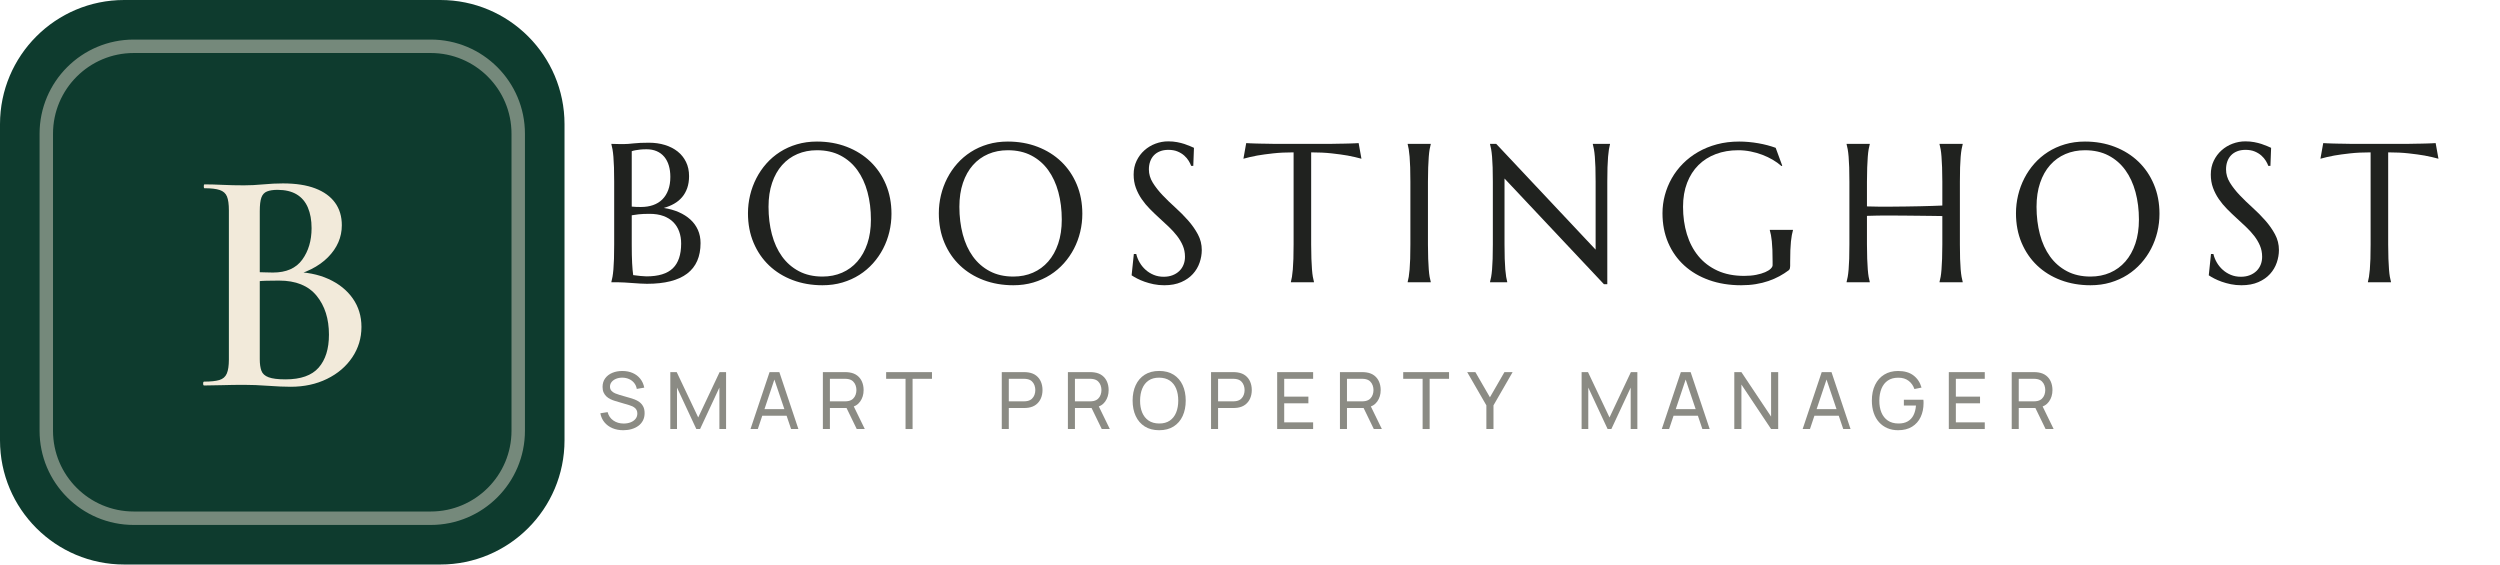
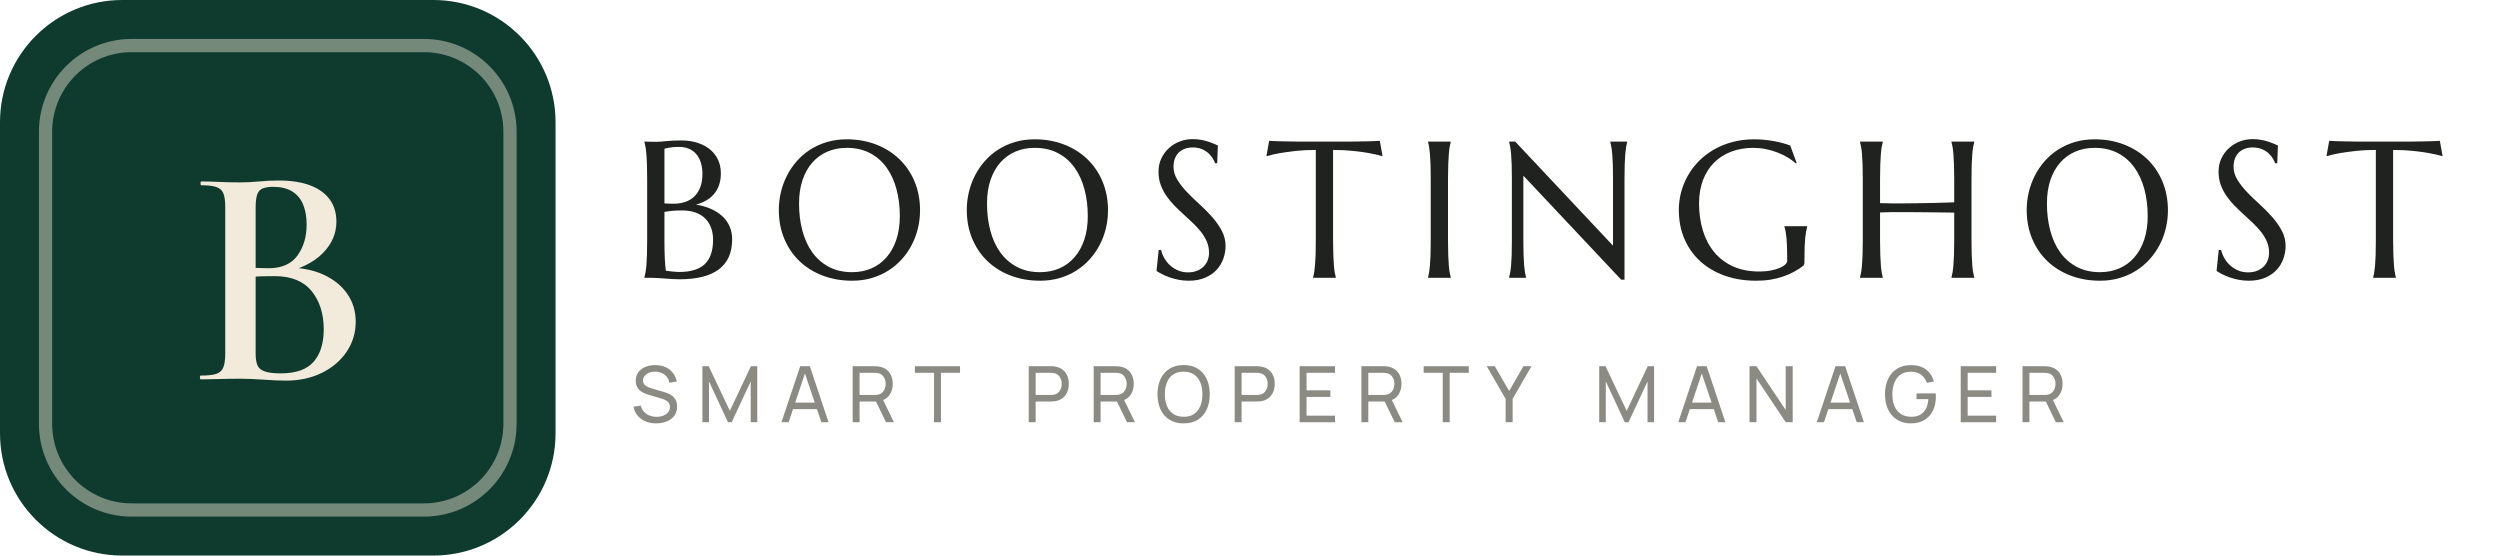
- <svg xmlns="http://www.w3.org/2000/svg" viewBox="0 0 186 42" width="186" height="42">
+ <svg xmlns="http://www.w3.org/2000/svg" viewBox="0 0 189 42" width="189" height="42">
  <rect width="42" height="42" rx="9.24" fill="#0E3B2E" />
  <rect x="3.444" y="3.444" width="35.112" height="35.112" rx="6.51" fill="none" stroke="rgba(242,234,218,0.45)" stroke-width="1.00" />
  <path fill="#F2EADA" transform="translate(14.18 28.68) scale(0.02394 -0.02394)" d="M304 337 315 353Q380 353 428.5 331.0Q477 309 504.0 270.5Q531 232 531 182Q531 130 502.5 87.5Q474 45 424.0 20.5Q374 -4 311 -4Q282 -4 241.0 -1.0Q200 2 166 2Q131 2 99.0 1.0Q67 0 42 0Q39 0 39.0 6.0Q39 12 42 12Q73 12 89.5 17.0Q106 22 112.5 37.0Q119 52 119 81V544Q119 573 113.0 587.5Q107 602 90.5 607.5Q74 613 43 613Q41 613 41.0 619.0Q41 625 43 625Q68 625 99.5 623.5Q131 622 166 622Q194 622 226.0 625.0Q258 628 287 628Q347 628 387.5 612.5Q428 597 449.0 568.0Q470 539 470 498Q470 442 427.0 398.5Q384 355 304 337ZM270 608Q250 608 237.5 603.0Q225 598 220.0 584.0Q215 570 215 542V346L179 353Q212 352 233.0 351.5Q254 351 256 351Q318 351 347.0 391.0Q376 431 376 489Q376 526 364.5 553.0Q353 580 329.5 594.0Q306 608 270 608ZM295 19Q366 19 398.0 55.5Q430 92 430 158Q430 232 391.5 279.0Q353 326 275 326Q260 326 235.0 325.5Q210 325 183 320L215 332V81Q215 60 220.0 46.0Q225 32 242.5 25.5Q260 19 295 19Z" />
  <g fill="#20221F">
-     <path transform="translate(44.46 21.00) scale(0.00718 -0.00718)" d="M172 1042Q172 1127 170.0 1190.5Q168 1254 164.0 1300.5Q160 1347 154.5 1378.0Q149 1409 143 1430V1434Q163 1433 185 1433Q204 1432 227.5 1432.0Q251 1432 276 1432Q312 1432 373.5 1439.0Q435 1446 532 1446Q622 1446 698.0 1422.5Q774 1399 829.5 1355.0Q885 1311 916.5 1246.5Q948 1182 948 1100Q948 1031 929.0 976.5Q910 922 875.5 881.5Q841 841 792.5 813.5Q744 786 686 770Q771 757 841.0 726.5Q911 696 961.5 650.0Q1012 604 1039.5 542.5Q1067 481 1067 406Q1067 195 928.0 89.5Q789 -16 512 -16Q482 -16 442.0 -13.5Q402 -11 360.5 -8.0Q319 -5 279.0 -2.5Q239 0 209 0H143V4Q149 25 154.5 56.0Q160 87 164.0 133.0Q168 179 170.0 242.5Q172 306 172 391ZM539 709Q471 709 425.0 704.0Q379 699 354 694V391Q354 274 358.0 198.0Q362 122 369 74Q407 69 445.0 65.0Q483 61 506 61Q693 61 779.5 144.5Q866 228 866 401Q866 469 845.5 525.5Q825 582 784.5 623.0Q744 664 682.5 686.5Q621 709 539 709ZM354 784Q382 781 404.0 780.5Q426 780 451 780Q519 780 575.0 799.5Q631 819 670.5 858.0Q710 897 732.0 955.5Q754 1014 754 1092Q754 1157 738.0 1210.0Q722 1263 690.5 1300.5Q659 1338 613.0 1358.0Q567 1378 508 1378Q470 1378 441.5 1375.0Q413 1372 393 1368Q370 1364 354 1358Z" />
-     <path transform="translate(55.06 21.00) scale(0.00718 -0.00718)" d="M797 1458Q964 1458 1105.5 1403.5Q1247 1349 1350.0 1250.5Q1453 1152 1511.0 1014.0Q1569 876 1569 709Q1569 614 1547.0 522.0Q1525 430 1482.5 348.0Q1440 266 1378.0 196.5Q1316 127 1236.5 76.5Q1157 26 1061.0 -2.5Q965 -31 854 -31Q687 -31 545.5 22.5Q404 76 301.0 174.0Q198 272 140.0 409.5Q82 547 82 715Q82 810 104.0 902.0Q126 994 168.5 1077.0Q211 1160 272.5 1229.5Q334 1299 413.5 1350.0Q493 1401 589.5 1429.5Q686 1458 797 1458ZM854 59Q965 59 1057.0 99.0Q1149 139 1215.5 215.0Q1282 291 1319.0 400.5Q1356 510 1356 649Q1356 803 1320.5 934.5Q1285 1066 1215.0 1162.5Q1145 1259 1040.5 1313.5Q936 1368 797 1368Q686 1368 594.0 1328.5Q502 1289 435.5 1214.0Q369 1139 332.0 1030.0Q295 921 295 782Q295 629 330.0 496.5Q365 364 435.0 267.0Q505 170 610.0 114.5Q715 59 854 59Z" />
-     <path transform="translate(69.26 21.00) scale(0.00718 -0.00718)" d="M797 1458Q964 1458 1105.5 1403.5Q1247 1349 1350.0 1250.5Q1453 1152 1511.0 1014.0Q1569 876 1569 709Q1569 614 1547.0 522.0Q1525 430 1482.5 348.0Q1440 266 1378.0 196.5Q1316 127 1236.5 76.5Q1157 26 1061.0 -2.5Q965 -31 854 -31Q687 -31 545.5 22.5Q404 76 301.0 174.0Q198 272 140.0 409.5Q82 547 82 715Q82 810 104.0 902.0Q126 994 168.5 1077.0Q211 1160 272.5 1229.5Q334 1299 413.5 1350.0Q493 1401 589.5 1429.5Q686 1458 797 1458ZM854 59Q965 59 1057.0 99.0Q1149 139 1215.5 215.0Q1282 291 1319.0 400.5Q1356 510 1356 649Q1356 803 1320.5 934.5Q1285 1066 1215.0 1162.5Q1145 1259 1040.5 1313.5Q936 1368 797 1368Q686 1368 594.0 1328.5Q502 1289 435.5 1214.0Q369 1139 332.0 1030.0Q295 921 295 782Q295 629 330.0 496.5Q365 364 435.0 267.0Q505 170 610.0 114.5Q715 59 854 59Z" />
-     <path transform="translate(83.46 21.00) scale(0.00718 -0.00718)" d="M741 1206H719Q711 1229 693.5 1258.0Q676 1287 647.5 1312.5Q619 1338 578.5 1355.0Q538 1372 483 1372Q434 1372 396.0 1357.0Q358 1342 332.5 1315.0Q307 1288 294.0 1251.0Q281 1214 281 1169Q281 1097 321.5 1031.5Q362 966 423.0 902.0Q484 838 555.0 774.0Q626 710 687.0 641.0Q748 572 788.5 496.5Q829 421 829 334Q829 269 806.5 203.5Q784 138 737.0 86.0Q690 34 616.0 1.5Q542 -31 440 -31Q383 -31 331.5 -20.5Q280 -10 236.5 5.5Q193 21 158.5 39.0Q124 57 102 72L125 293H150Q161 246 186.0 203.5Q211 161 247.5 128.5Q284 96 331.0 76.5Q378 57 434 57Q485 57 525.5 72.5Q566 88 595.0 115.5Q624 143 639.5 181.0Q655 219 655 264Q655 327 632.0 380.5Q609 434 571.5 482.0Q534 530 486.5 575.0Q439 620 389.0 665.5Q339 711 291.5 759.0Q244 807 206.5 861.5Q169 916 146.0 978.5Q123 1041 123 1116Q123 1195 153.5 1258.5Q184 1322 234.5 1367.0Q285 1412 349.0 1436.0Q413 1460 481 1460Q531 1460 573.0 1452.0Q615 1444 648.5 1433.0Q682 1422 707.0 1411.0Q732 1400 748 1393Z" />
-     <path transform="translate(92.51 21.00) scale(0.00718 -0.00718)" d="M520 1346Q402 1346 307.0 1335.5Q212 1325 143 1313Q63 1298 0 1280L29 1442Q41 1441 65.0 1440.0Q89 1439 118.5 1438.0Q148 1437 180.5 1436.5Q213 1436 242.0 1435.5Q271 1435 293.5 1434.5Q316 1434 326 1434H897Q907 1434 929.5 1434.5Q952 1435 981.0 1435.5Q1010 1436 1042.5 1436.5Q1075 1437 1104.5 1438.0Q1134 1439 1158.0 1440.0Q1182 1441 1194 1442L1223 1280Q1159 1298 1079 1313Q1010 1325 915.0 1335.5Q820 1346 702 1346V391Q702 306 704.5 242.5Q707 179 710.5 133.0Q714 87 719.5 56.0Q725 25 731 4V0H492V4Q498 25 503.0 56.0Q508 87 512.0 133.0Q516 179 518.0 242.5Q520 306 520 391Z" />
-     <path transform="translate(103.64 21.00) scale(0.00718 -0.00718)" d="M152 4Q158 25 163.0 56.0Q168 87 172.0 133.0Q176 179 178.0 242.5Q180 306 180 391V1042Q180 1127 178.0 1190.5Q176 1254 172.0 1300.5Q168 1347 163.0 1378.0Q158 1409 152 1430V1434H391V1430Q385 1409 379.5 1378.0Q374 1347 370.5 1300.5Q367 1254 364.5 1190.5Q362 1127 362 1042V391Q362 306 364.5 242.5Q367 179 370.5 133.0Q374 87 379.5 56.0Q385 25 391 4V0H152Z" />
-     <path transform="translate(109.89 21.00) scale(0.00718 -0.00718)" d="M199 1434 1229 338V1042Q1229 1127 1227.0 1190.5Q1225 1254 1221.0 1300.5Q1217 1347 1211.5 1378.0Q1206 1409 1200 1430V1434H1378V1430Q1372 1409 1367.0 1378.0Q1362 1347 1358.0 1300.5Q1354 1254 1352.0 1190.5Q1350 1127 1350 1042V-20H1315L285 1075V391Q285 306 287.0 242.5Q289 179 293.0 133.0Q297 87 302.0 56.0Q307 25 313 4V0H135V4Q141 25 146.5 56.0Q152 87 156.0 133.0Q160 179 162.0 242.5Q164 306 164 391V1042Q164 1127 162.0 1190.5Q160 1254 156.0 1300.5Q152 1347 146.5 1378.0Q141 1409 135 1430V1434Z" />
-     <path transform="translate(123.10 21.00) scale(0.00718 -0.00718)" d="M1405 168Q1405 157 1402.5 145.0Q1400 133 1391 125Q1346 91 1293.5 62.5Q1241 34 1180.0 13.0Q1119 -8 1048.5 -19.5Q978 -31 897 -31Q715 -31 565.0 22.5Q415 76 307.5 174.0Q200 272 141.0 409.5Q82 547 82 715Q82 810 106.5 902.0Q131 994 178.0 1077.0Q225 1160 294.0 1229.5Q363 1299 451.5 1350.0Q540 1401 646.5 1429.5Q753 1458 877 1458Q925 1458 975.0 1453.5Q1025 1449 1074.0 1440.5Q1123 1432 1168.5 1420.0Q1214 1408 1255 1393L1323 1208L1315 1204Q1276 1239 1225.0 1269.0Q1174 1299 1116.0 1321.0Q1058 1343 994.5 1355.5Q931 1368 866 1368Q740 1368 635.0 1328.5Q530 1289 454.5 1214.0Q379 1139 337.0 1030.0Q295 921 295 782Q295 629 335.0 498.0Q375 367 454.0 271.0Q533 175 651.5 120.5Q770 66 928 66Q998 66 1053.0 77.0Q1108 88 1146.0 104.5Q1184 121 1203.5 140.5Q1223 160 1223 176V215Q1223 285 1221.0 336.0Q1219 387 1215.0 424.5Q1211 462 1206.0 489.0Q1201 516 1194 539V543H1434V539Q1428 518 1422.5 489.5Q1417 461 1413.0 422.0Q1409 383 1407.0 330.5Q1405 278 1405 209Z" />
-     <path transform="translate(136.36 21.00) scale(0.00718 -0.00718)" d="M1135 686Q1095 687 1035.0 687.5Q975 688 904.5 689.0Q834 690 757.5 690.5Q681 691 608.0 691.5Q535 692 469.0 691.0Q403 690 354 688V391Q354 306 356.5 242.5Q359 179 362.5 133.0Q366 87 371.5 56.0Q377 25 383 4V0H143V4Q149 25 154.5 56.0Q160 87 164.0 133.0Q168 179 170.0 242.5Q172 306 172 391V1042Q172 1127 170.0 1190.5Q168 1254 164.0 1300.5Q160 1347 154.5 1378.0Q149 1409 143 1430V1434H383V1430Q377 1409 371.5 1378.0Q366 1347 362.5 1300.5Q359 1254 356.5 1190.5Q354 1127 354 1042V786Q406 784 472.0 783.5Q538 783 610.0 783.5Q682 784 756.5 785.0Q831 786 900.5 787.5Q970 789 1030.5 791.0Q1091 793 1135 795V1042Q1135 1127 1132.5 1190.5Q1130 1254 1126.5 1300.5Q1123 1347 1117.5 1378.0Q1112 1409 1106 1430V1434H1346V1430Q1340 1409 1334.5 1378.0Q1329 1347 1325.0 1300.5Q1321 1254 1319.0 1190.5Q1317 1127 1317 1042V391Q1317 306 1319.0 242.5Q1321 179 1325.0 133.0Q1329 87 1334.5 56.0Q1340 25 1346 4V0H1106V4Q1112 25 1117.5 56.0Q1123 87 1126.5 133.0Q1130 179 1132.5 242.5Q1135 306 1135 391Z" />
-     <path transform="translate(149.40 21.00) scale(0.00718 -0.00718)" d="M797 1458Q964 1458 1105.5 1403.5Q1247 1349 1350.0 1250.5Q1453 1152 1511.0 1014.0Q1569 876 1569 709Q1569 614 1547.0 522.0Q1525 430 1482.5 348.0Q1440 266 1378.0 196.5Q1316 127 1236.5 76.5Q1157 26 1061.0 -2.5Q965 -31 854 -31Q687 -31 545.5 22.5Q404 76 301.0 174.0Q198 272 140.0 409.5Q82 547 82 715Q82 810 104.0 902.0Q126 994 168.5 1077.0Q211 1160 272.5 1229.5Q334 1299 413.5 1350.0Q493 1401 589.5 1429.5Q686 1458 797 1458ZM854 59Q965 59 1057.0 99.0Q1149 139 1215.5 215.0Q1282 291 1319.0 400.5Q1356 510 1356 649Q1356 803 1320.5 934.5Q1285 1066 1215.0 1162.5Q1145 1259 1040.5 1313.5Q936 1368 797 1368Q686 1368 594.0 1328.5Q502 1289 435.5 1214.0Q369 1139 332.0 1030.0Q295 921 295 782Q295 629 330.0 496.5Q365 364 435.0 267.0Q505 170 610.0 114.5Q715 59 854 59Z" />
-     <path transform="translate(163.60 21.00) scale(0.00718 -0.00718)" d="M741 1206H719Q711 1229 693.5 1258.0Q676 1287 647.5 1312.5Q619 1338 578.5 1355.0Q538 1372 483 1372Q434 1372 396.0 1357.0Q358 1342 332.5 1315.0Q307 1288 294.0 1251.0Q281 1214 281 1169Q281 1097 321.5 1031.5Q362 966 423.0 902.0Q484 838 555.0 774.0Q626 710 687.0 641.0Q748 572 788.5 496.5Q829 421 829 334Q829 269 806.5 203.5Q784 138 737.0 86.0Q690 34 616.0 1.5Q542 -31 440 -31Q383 -31 331.5 -20.5Q280 -10 236.5 5.5Q193 21 158.5 39.0Q124 57 102 72L125 293H150Q161 246 186.0 203.5Q211 161 247.5 128.5Q284 96 331.0 76.5Q378 57 434 57Q485 57 525.5 72.5Q566 88 595.0 115.5Q624 143 639.5 181.0Q655 219 655 264Q655 327 632.0 380.5Q609 434 571.5 482.0Q534 530 486.5 575.0Q439 620 389.0 665.5Q339 711 291.5 759.0Q244 807 206.5 861.5Q169 916 146.0 978.5Q123 1041 123 1116Q123 1195 153.5 1258.5Q184 1322 234.5 1367.0Q285 1412 349.0 1436.0Q413 1460 481 1460Q531 1460 573.0 1452.0Q615 1444 648.5 1433.0Q682 1422 707.0 1411.0Q732 1400 748 1393Z" />
-     <path transform="translate(172.64 21.00) scale(0.00718 -0.00718)" d="M520 1346Q402 1346 307.0 1335.5Q212 1325 143 1313Q63 1298 0 1280L29 1442Q41 1441 65.0 1440.0Q89 1439 118.5 1438.0Q148 1437 180.5 1436.5Q213 1436 242.0 1435.5Q271 1435 293.5 1434.5Q316 1434 326 1434H897Q907 1434 929.5 1434.5Q952 1435 981.0 1435.5Q1010 1436 1042.5 1436.5Q1075 1437 1104.5 1438.0Q1134 1439 1158.0 1440.0Q1182 1441 1194 1442L1223 1280Q1159 1298 1079 1313Q1010 1325 915.0 1335.5Q820 1346 702 1346V391Q702 306 704.5 242.5Q707 179 710.5 133.0Q714 87 719.5 56.0Q725 25 731 4V0H492V4Q498 25 503.0 56.0Q508 87 512.0 133.0Q516 179 518.0 242.5Q520 306 520 391Z" />
+     <path transform="translate(47.69 21.00) scale(0.00718 -0.00718)" d="M172 1042Q172 1127 170.0 1190.5Q168 1254 164.0 1300.5Q160 1347 154.5 1378.0Q149 1409 143 1430V1434Q163 1433 185 1433Q204 1432 227.5 1432.0Q251 1432 276 1432Q312 1432 373.5 1439.0Q435 1446 532 1446Q622 1446 698.0 1422.5Q774 1399 829.5 1355.0Q885 1311 916.5 1246.5Q948 1182 948 1100Q948 1031 929.0 976.5Q910 922 875.5 881.5Q841 841 792.5 813.5Q744 786 686 770Q771 757 841.0 726.5Q911 696 961.5 650.0Q1012 604 1039.5 542.5Q1067 481 1067 406Q1067 195 928.0 89.5Q789 -16 512 -16Q482 -16 442.0 -13.5Q402 -11 360.5 -8.0Q319 -5 279.0 -2.5Q239 0 209 0H143V4Q149 25 154.5 56.0Q160 87 164.0 133.0Q168 179 170.0 242.5Q172 306 172 391ZM539 709Q471 709 425.0 704.0Q379 699 354 694V391Q354 274 358.0 198.0Q362 122 369 74Q407 69 445.0 65.0Q483 61 506 61Q693 61 779.5 144.5Q866 228 866 401Q866 469 845.5 525.5Q825 582 784.5 623.0Q744 664 682.5 686.5Q621 709 539 709ZM354 784Q382 781 404.0 780.5Q426 780 451 780Q519 780 575.0 799.5Q631 819 670.5 858.0Q710 897 732.0 955.5Q754 1014 754 1092Q754 1157 738.0 1210.0Q722 1263 690.5 1300.5Q659 1338 613.0 1358.0Q567 1378 508 1378Q470 1378 441.5 1375.0Q413 1372 393 1368Q370 1364 354 1358Z" />
+     <path transform="translate(58.29 21.00) scale(0.00718 -0.00718)" d="M797 1458Q964 1458 1105.5 1403.5Q1247 1349 1350.0 1250.5Q1453 1152 1511.0 1014.0Q1569 876 1569 709Q1569 614 1547.0 522.0Q1525 430 1482.5 348.0Q1440 266 1378.0 196.5Q1316 127 1236.5 76.5Q1157 26 1061.0 -2.5Q965 -31 854 -31Q687 -31 545.5 22.5Q404 76 301.0 174.0Q198 272 140.0 409.5Q82 547 82 715Q82 810 104.0 902.0Q126 994 168.5 1077.0Q211 1160 272.5 1229.5Q334 1299 413.5 1350.0Q493 1401 589.5 1429.5Q686 1458 797 1458ZM854 59Q965 59 1057.0 99.0Q1149 139 1215.5 215.0Q1282 291 1319.0 400.5Q1356 510 1356 649Q1356 803 1320.5 934.5Q1285 1066 1215.0 1162.5Q1145 1259 1040.5 1313.5Q936 1368 797 1368Q686 1368 594.0 1328.5Q502 1289 435.5 1214.0Q369 1139 332.0 1030.0Q295 921 295 782Q295 629 330.0 496.5Q365 364 435.0 267.0Q505 170 610.0 114.5Q715 59 854 59Z" />
+     <path transform="translate(72.50 21.00) scale(0.00718 -0.00718)" d="M797 1458Q964 1458 1105.5 1403.5Q1247 1349 1350.0 1250.5Q1453 1152 1511.0 1014.0Q1569 876 1569 709Q1569 614 1547.0 522.0Q1525 430 1482.5 348.0Q1440 266 1378.0 196.5Q1316 127 1236.5 76.5Q1157 26 1061.0 -2.5Q965 -31 854 -31Q687 -31 545.5 22.5Q404 76 301.0 174.0Q198 272 140.0 409.5Q82 547 82 715Q82 810 104.0 902.0Q126 994 168.5 1077.0Q211 1160 272.5 1229.5Q334 1299 413.5 1350.0Q493 1401 589.5 1429.5Q686 1458 797 1458ZM854 59Q965 59 1057.0 99.0Q1149 139 1215.5 215.0Q1282 291 1319.0 400.5Q1356 510 1356 649Q1356 803 1320.5 934.5Q1285 1066 1215.0 1162.5Q1145 1259 1040.5 1313.5Q936 1368 797 1368Q686 1368 594.0 1328.5Q502 1289 435.5 1214.0Q369 1139 332.0 1030.0Q295 921 295 782Q295 629 330.0 496.5Q365 364 435.0 267.0Q505 170 610.0 114.5Q715 59 854 59Z" />
+     <path transform="translate(86.70 21.00) scale(0.00718 -0.00718)" d="M741 1206H719Q711 1229 693.5 1258.0Q676 1287 647.5 1312.5Q619 1338 578.5 1355.0Q538 1372 483 1372Q434 1372 396.0 1357.0Q358 1342 332.5 1315.0Q307 1288 294.0 1251.0Q281 1214 281 1169Q281 1097 321.5 1031.5Q362 966 423.0 902.0Q484 838 555.0 774.0Q626 710 687.0 641.0Q748 572 788.5 496.5Q829 421 829 334Q829 269 806.5 203.5Q784 138 737.0 86.0Q690 34 616.0 1.5Q542 -31 440 -31Q383 -31 331.5 -20.5Q280 -10 236.5 5.5Q193 21 158.5 39.0Q124 57 102 72L125 293H150Q161 246 186.0 203.5Q211 161 247.5 128.5Q284 96 331.0 76.5Q378 57 434 57Q485 57 525.5 72.5Q566 88 595.0 115.5Q624 143 639.5 181.0Q655 219 655 264Q655 327 632.0 380.5Q609 434 571.5 482.0Q534 530 486.5 575.0Q439 620 389.0 665.5Q339 711 291.5 759.0Q244 807 206.5 861.5Q169 916 146.0 978.5Q123 1041 123 1116Q123 1195 153.5 1258.5Q184 1322 234.5 1367.0Q285 1412 349.0 1436.0Q413 1460 481 1460Q531 1460 573.0 1452.0Q615 1444 648.5 1433.0Q682 1422 707.0 1411.0Q732 1400 748 1393Z" />
+     <path transform="translate(95.74 21.00) scale(0.00718 -0.00718)" d="M520 1346Q402 1346 307.0 1335.5Q212 1325 143 1313Q63 1298 0 1280L29 1442Q41 1441 65.0 1440.0Q89 1439 118.5 1438.0Q148 1437 180.5 1436.5Q213 1436 242.0 1435.5Q271 1435 293.5 1434.5Q316 1434 326 1434H897Q907 1434 929.5 1434.5Q952 1435 981.0 1435.5Q1010 1436 1042.5 1436.5Q1075 1437 1104.5 1438.0Q1134 1439 1158.0 1440.0Q1182 1441 1194 1442L1223 1280Q1159 1298 1079 1313Q1010 1325 915.0 1335.5Q820 1346 702 1346V391Q702 306 704.5 242.5Q707 179 710.5 133.0Q714 87 719.5 56.0Q725 25 731 4V0H492V4Q498 25 503.0 56.0Q508 87 512.0 133.0Q516 179 518.0 242.5Q520 306 520 391Z" />
+     <path transform="translate(106.87 21.00) scale(0.00718 -0.00718)" d="M152 4Q158 25 163.0 56.0Q168 87 172.0 133.0Q176 179 178.0 242.5Q180 306 180 391V1042Q180 1127 178.0 1190.5Q176 1254 172.0 1300.5Q168 1347 163.0 1378.0Q158 1409 152 1430V1434H391V1430Q385 1409 379.5 1378.0Q374 1347 370.5 1300.5Q367 1254 364.5 1190.5Q362 1127 362 1042V391Q362 306 364.5 242.5Q367 179 370.5 133.0Q374 87 379.5 56.0Q385 25 391 4V0H152Z" />
+     <path transform="translate(113.12 21.00) scale(0.00718 -0.00718)" d="M199 1434 1229 338V1042Q1229 1127 1227.0 1190.5Q1225 1254 1221.0 1300.5Q1217 1347 1211.5 1378.0Q1206 1409 1200 1430V1434H1378V1430Q1372 1409 1367.0 1378.0Q1362 1347 1358.0 1300.5Q1354 1254 1352.0 1190.5Q1350 1127 1350 1042V-20H1315L285 1075V391Q285 306 287.0 242.5Q289 179 293.0 133.0Q297 87 302.0 56.0Q307 25 313 4V0H135V4Q141 25 146.5 56.0Q152 87 156.0 133.0Q160 179 162.0 242.5Q164 306 164 391V1042Q164 1127 162.0 1190.5Q160 1254 156.0 1300.5Q152 1347 146.5 1378.0Q141 1409 135 1430V1434Z" />
+     <path transform="translate(126.33 21.00) scale(0.00718 -0.00718)" d="M1405 168Q1405 157 1402.5 145.0Q1400 133 1391 125Q1346 91 1293.5 62.5Q1241 34 1180.0 13.0Q1119 -8 1048.5 -19.5Q978 -31 897 -31Q715 -31 565.0 22.5Q415 76 307.5 174.0Q200 272 141.0 409.5Q82 547 82 715Q82 810 106.5 902.0Q131 994 178.0 1077.0Q225 1160 294.0 1229.5Q363 1299 451.5 1350.0Q540 1401 646.5 1429.5Q753 1458 877 1458Q925 1458 975.0 1453.5Q1025 1449 1074.0 1440.5Q1123 1432 1168.5 1420.0Q1214 1408 1255 1393L1323 1208L1315 1204Q1276 1239 1225.0 1269.0Q1174 1299 1116.0 1321.0Q1058 1343 994.5 1355.5Q931 1368 866 1368Q740 1368 635.0 1328.5Q530 1289 454.5 1214.0Q379 1139 337.0 1030.0Q295 921 295 782Q295 629 335.0 498.0Q375 367 454.0 271.0Q533 175 651.5 120.5Q770 66 928 66Q998 66 1053.0 77.0Q1108 88 1146.0 104.5Q1184 121 1203.5 140.5Q1223 160 1223 176V215Q1223 285 1221.0 336.0Q1219 387 1215.0 424.5Q1211 462 1206.0 489.0Q1201 516 1194 539V543H1434V539Q1428 518 1422.5 489.5Q1417 461 1413.0 422.0Q1409 383 1407.0 330.5Q1405 278 1405 209Z" />
+     <path transform="translate(139.59 21.00) scale(0.00718 -0.00718)" d="M1135 686Q1095 687 1035.0 687.5Q975 688 904.5 689.0Q834 690 757.5 690.5Q681 691 608.0 691.5Q535 692 469.0 691.0Q403 690 354 688V391Q354 306 356.5 242.5Q359 179 362.5 133.0Q366 87 371.5 56.0Q377 25 383 4V0H143V4Q149 25 154.5 56.0Q160 87 164.0 133.0Q168 179 170.0 242.5Q172 306 172 391V1042Q172 1127 170.0 1190.5Q168 1254 164.0 1300.5Q160 1347 154.5 1378.0Q149 1409 143 1430V1434H383V1430Q377 1409 371.5 1378.0Q366 1347 362.5 1300.5Q359 1254 356.5 1190.5Q354 1127 354 1042V786Q406 784 472.0 783.5Q538 783 610.0 783.5Q682 784 756.5 785.0Q831 786 900.5 787.5Q970 789 1030.5 791.0Q1091 793 1135 795V1042Q1135 1127 1132.5 1190.5Q1130 1254 1126.5 1300.5Q1123 1347 1117.5 1378.0Q1112 1409 1106 1430V1434H1346V1430Q1340 1409 1334.5 1378.0Q1329 1347 1325.0 1300.5Q1321 1254 1319.0 1190.5Q1317 1127 1317 1042V391Q1317 306 1319.0 242.5Q1321 179 1325.0 133.0Q1329 87 1334.5 56.0Q1340 25 1346 4V0H1106V4Q1112 25 1117.5 56.0Q1123 87 1126.5 133.0Q1130 179 1132.5 242.5Q1135 306 1135 391Z" />
+     <path transform="translate(152.63 21.00) scale(0.00718 -0.00718)" d="M797 1458Q964 1458 1105.5 1403.5Q1247 1349 1350.0 1250.5Q1453 1152 1511.0 1014.0Q1569 876 1569 709Q1569 614 1547.0 522.0Q1525 430 1482.5 348.0Q1440 266 1378.0 196.5Q1316 127 1236.5 76.5Q1157 26 1061.0 -2.5Q965 -31 854 -31Q687 -31 545.5 22.5Q404 76 301.0 174.0Q198 272 140.0 409.5Q82 547 82 715Q82 810 104.0 902.0Q126 994 168.5 1077.0Q211 1160 272.5 1229.5Q334 1299 413.5 1350.0Q493 1401 589.5 1429.5Q686 1458 797 1458ZM854 59Q965 59 1057.0 99.0Q1149 139 1215.5 215.0Q1282 291 1319.0 400.5Q1356 510 1356 649Q1356 803 1320.5 934.5Q1285 1066 1215.0 1162.5Q1145 1259 1040.5 1313.5Q936 1368 797 1368Q686 1368 594.0 1328.5Q502 1289 435.5 1214.0Q369 1139 332.0 1030.0Q295 921 295 782Q295 629 330.0 496.5Q365 364 435.0 267.0Q505 170 610.0 114.5Q715 59 854 59Z" />
+     <path transform="translate(166.84 21.00) scale(0.00718 -0.00718)" d="M741 1206H719Q711 1229 693.5 1258.0Q676 1287 647.5 1312.5Q619 1338 578.5 1355.0Q538 1372 483 1372Q434 1372 396.0 1357.0Q358 1342 332.5 1315.0Q307 1288 294.0 1251.0Q281 1214 281 1169Q281 1097 321.5 1031.5Q362 966 423.0 902.0Q484 838 555.0 774.0Q626 710 687.0 641.0Q748 572 788.5 496.5Q829 421 829 334Q829 269 806.5 203.5Q784 138 737.0 86.0Q690 34 616.0 1.5Q542 -31 440 -31Q383 -31 331.5 -20.5Q280 -10 236.5 5.5Q193 21 158.5 39.0Q124 57 102 72L125 293H150Q161 246 186.0 203.5Q211 161 247.5 128.5Q284 96 331.0 76.5Q378 57 434 57Q485 57 525.5 72.5Q566 88 595.0 115.5Q624 143 639.5 181.0Q655 219 655 264Q655 327 632.0 380.5Q609 434 571.5 482.0Q534 530 486.5 575.0Q439 620 389.0 665.5Q339 711 291.5 759.0Q244 807 206.5 861.5Q169 916 146.0 978.5Q123 1041 123 1116Q123 1195 153.5 1258.5Q184 1322 234.5 1367.0Q285 1412 349.0 1436.0Q413 1460 481 1460Q531 1460 573.0 1452.0Q615 1444 648.5 1433.0Q682 1422 707.0 1411.0Q732 1400 748 1393Z" />
+     <path transform="translate(175.88 21.00) scale(0.00718 -0.00718)" d="M520 1346Q402 1346 307.0 1335.5Q212 1325 143 1313Q63 1298 0 1280L29 1442Q41 1441 65.0 1440.0Q89 1439 118.5 1438.0Q148 1437 180.5 1436.5Q213 1436 242.0 1435.5Q271 1435 293.5 1434.5Q316 1434 326 1434H897Q907 1434 929.5 1434.5Q952 1435 981.0 1435.5Q1010 1436 1042.5 1436.5Q1075 1437 1104.5 1438.0Q1134 1439 1158.0 1440.0Q1182 1441 1194 1442L1223 1280Q1159 1298 1079 1313Q1010 1325 915.0 1335.5Q820 1346 702 1346V391Q702 306 704.5 242.5Q707 179 710.5 133.0Q714 87 719.5 56.0Q725 25 731 4V0H492V4Q498 25 503.0 56.0Q508 87 512.0 133.0Q516 179 518.0 242.5Q520 306 520 391Z" />
  </g>
  <g fill="#8B8B84">
-     <path transform="translate(44.46 31.92) scale(0.00294 -0.00294)" d="M651 -30Q498 -30 375.5 22.0Q253 74 173.5 170.5Q94 267 70 399L254 428Q289 292 399.5 215.5Q510 139 660 139Q757 139 835.5 169.5Q914 200 960.0 257.0Q1006 314 1006 392Q1006 440 989.5 474.5Q973 509 944.5 533.5Q916 558 880.0 575.0Q844 592 805 603L438 712Q378 730 322.0 757.5Q266 785 222.0 826.5Q178 868 152.0 926.5Q126 985 126 1065Q126 1193 192.5 1283.5Q259 1374 373.0 1422.0Q487 1470 630 1469Q775 1468 889.5 1417.5Q1004 1367 1079.5 1273.0Q1155 1179 1181 1048L992 1015Q977 1103 925.5 1166.5Q874 1230 797.0 1264.5Q720 1299 628 1300Q540 1301 469.0 1272.0Q398 1243 356.0 1191.5Q314 1140 314 1073Q314 1007 352.0 966.5Q390 926 445.5 902.5Q501 879 554 864L828 785Q875 772 936.5 749.0Q998 726 1056.0 684.5Q1114 643 1152.0 574.5Q1190 506 1190 402Q1190 298 1148.5 217.0Q1107 136 1033.0 81.5Q959 27 861.0 -1.5Q763 -30 651 -30Z" />
-     <path transform="translate(49.46 31.92) scale(0.00294 -0.00294)" d="M140 0V1440H302L846 293L1387 1440H1551V1H1382V1049L893 0H798L309 1049V0Z" />
-     <path transform="translate(55.72 31.92) scale(0.00294 -0.00294)" d="M40 0 522 1440H770L1252 0H1067L616 1336H672L225 0ZM272 337V504H1020V337Z" />
-     <path transform="translate(60.81 31.92) scale(0.00294 -0.00294)" d="M140 0V1440H709Q730 1440 759.0 1438.5Q788 1437 815 1432Q932 1414 1011.5 1352.0Q1091 1290 1131.0 1195.5Q1171 1101 1171 986Q1171 819 1084.0 696.5Q997 574 829 543L761 532H318V0ZM997 0 713 586 889 640 1201 0ZM318 701H703Q722 701 746.5 703.0Q771 705 793 710Q862 726 905.5 768.5Q949 811 969.0 868.5Q989 926 989 986Q989 1046 969.0 1103.5Q949 1161 905.5 1204.0Q862 1247 793 1262Q771 1268 746.5 1269.5Q722 1271 703 1271H318Z" />
-     <path transform="translate(65.87 31.92) scale(0.00294 -0.00294)" d="M511 0V1271H20V1440H1180V1271H689V0Z" />
-     <path transform="translate(74.12 31.92) scale(0.00294 -0.00294)" d="M140 0V1440H709Q730 1440 759.0 1438.5Q788 1437 815 1432Q932 1414 1011.5 1352.0Q1091 1290 1131.0 1195.5Q1171 1101 1171 986Q1171 872 1130.5 777.5Q1090 683 1010.5 620.5Q931 558 815 540Q788 536 759.0 534.0Q730 532 709 532H318V0ZM318 701H703Q722 701 746.5 703.0Q771 705 793 710Q862 726 905.5 768.5Q949 811 969.0 868.5Q989 926 989 986Q989 1046 969.0 1103.5Q949 1161 905.5 1204.0Q862 1247 793 1262Q771 1268 746.5 1269.5Q722 1271 703 1271H318Z" />
-     <path transform="translate(79.04 31.92) scale(0.00294 -0.00294)" d="M140 0V1440H709Q730 1440 759.0 1438.5Q788 1437 815 1432Q932 1414 1011.5 1352.0Q1091 1290 1131.0 1195.5Q1171 1101 1171 986Q1171 819 1084.0 696.5Q997 574 829 543L761 532H318V0ZM997 0 713 586 889 640 1201 0ZM318 701H703Q722 701 746.5 703.0Q771 705 793 710Q862 726 905.5 768.5Q949 811 969.0 868.5Q989 926 989 986Q989 1046 969.0 1103.5Q949 1161 905.5 1204.0Q862 1247 793 1262Q771 1268 746.5 1269.5Q722 1271 703 1271H318Z" />
-     <path transform="translate(84.09 31.92) scale(0.00294 -0.00294)" d="M732 -30Q517 -30 367.0 65.0Q217 160 138.5 329.0Q60 498 60 720Q60 942 138.5 1111.0Q217 1280 367.0 1375.0Q517 1470 732 1470Q948 1470 1098.0 1375.0Q1248 1280 1326.0 1111.0Q1404 942 1404 720Q1404 498 1326.0 329.0Q1248 160 1098.0 65.0Q948 -30 732 -30ZM732 140Q893 139 1000.5 212.5Q1108 286 1161.5 417.0Q1215 548 1215 720Q1215 893 1161.5 1023.0Q1108 1153 1000.5 1226.0Q893 1299 732 1300Q571 1301 464.5 1228.0Q358 1155 304.0 1024.0Q250 893 249 720Q248 548 302.0 418.0Q356 288 463.5 214.5Q571 141 732 140Z" />
-     <path transform="translate(89.69 31.92) scale(0.00294 -0.00294)" d="M140 0V1440H709Q730 1440 759.0 1438.5Q788 1437 815 1432Q932 1414 1011.5 1352.0Q1091 1290 1131.0 1195.5Q1171 1101 1171 986Q1171 872 1130.5 777.5Q1090 683 1010.5 620.5Q931 558 815 540Q788 536 759.0 534.0Q730 532 709 532H318V0ZM318 701H703Q722 701 746.5 703.0Q771 705 793 710Q862 726 905.5 768.5Q949 811 969.0 868.5Q989 926 989 986Q989 1046 969.0 1103.5Q949 1161 905.5 1204.0Q862 1247 793 1262Q771 1268 746.5 1269.5Q722 1271 703 1271H318Z" />
-     <path transform="translate(94.61 31.92) scale(0.00294 -0.00294)" d="M140 0V1440H1050V1271H318V820H930V651H318V169H1050V0Z" />
-     <path transform="translate(99.28 31.92) scale(0.00294 -0.00294)" d="M140 0V1440H709Q730 1440 759.0 1438.5Q788 1437 815 1432Q932 1414 1011.5 1352.0Q1091 1290 1131.0 1195.5Q1171 1101 1171 986Q1171 819 1084.0 696.5Q997 574 829 543L761 532H318V0ZM997 0 713 586 889 640 1201 0ZM318 701H703Q722 701 746.5 703.0Q771 705 793 710Q862 726 905.5 768.5Q949 811 969.0 868.5Q989 926 989 986Q989 1046 969.0 1103.5Q949 1161 905.5 1204.0Q862 1247 793 1262Q771 1268 746.5 1269.5Q722 1271 703 1271H318Z" />
-     <path transform="translate(104.34 31.92) scale(0.00294 -0.00294)" d="M511 0V1271H20V1440H1180V1271H689V0Z" />
-     <path transform="translate(109.16 31.92) scale(0.00294 -0.00294)" d="M485 0V599L0 1440H207L575 803L942 1440H1149L665 599V0Z" />
-     <path transform="translate(117.26 31.92) scale(0.00294 -0.00294)" d="M140 0V1440H302L846 293L1387 1440H1551V1H1382V1049L893 0H798L309 1049V0Z" />
-     <path transform="translate(123.52 31.92) scale(0.00294 -0.00294)" d="M40 0 522 1440H770L1252 0H1067L616 1336H672L225 0ZM272 337V504H1020V337Z" />
-     <path transform="translate(128.62 31.92) scale(0.00294 -0.00294)" d="M140 0V1440H320L1071 315V1440H1251V0H1071L320 1126V0Z" />
-     <path transform="translate(134.00 31.92) scale(0.00294 -0.00294)" d="M40 0 522 1440H770L1252 0H1067L616 1336H672L225 0ZM272 337V504H1020V337Z" />
-     <path transform="translate(139.09 31.92) scale(0.00294 -0.00294)" d="M723 -30Q575 -30 453.0 22.0Q331 74 243.0 171.5Q155 269 107.5 407.5Q60 546 60 720Q60 950 142.0 1118.0Q224 1286 373.0 1377.5Q522 1469 723 1469Q965 1469 1113.0 1356.5Q1261 1244 1317 1049L1137 1012Q1092 1143 989.0 1221.0Q886 1299 732 1299Q571 1300 464.5 1227.5Q358 1155 304.0 1024.0Q250 893 249 720Q248 548 302.0 418.0Q356 288 463.5 214.5Q571 141 732 140Q871 139 966.0 193.0Q1061 247 1113.0 349.0Q1165 451 1176 594H870V741H1364Q1367 721 1367.5 693.5Q1368 666 1368 656Q1368 459 1294.5 303.5Q1221 148 1077.5 59.0Q934 -30 723 -30Z" />
-     <path transform="translate(144.58 31.92) scale(0.00294 -0.00294)" d="M140 0V1440H1050V1271H318V820H930V651H318V169H1050V0Z" />
-     <path transform="translate(149.26 31.92) scale(0.00294 -0.00294)" d="M140 0V1440H709Q730 1440 759.0 1438.5Q788 1437 815 1432Q932 1414 1011.5 1352.0Q1091 1290 1131.0 1195.5Q1171 1101 1171 986Q1171 819 1084.0 696.5Q997 574 829 543L761 532H318V0ZM997 0 713 586 889 640 1201 0ZM318 701H703Q722 701 746.5 703.0Q771 705 793 710Q862 726 905.5 768.5Q949 811 969.0 868.5Q989 926 989 986Q989 1046 969.0 1103.5Q949 1161 905.5 1204.0Q862 1247 793 1262Q771 1268 746.5 1269.5Q722 1271 703 1271H318Z" />
+     <path transform="translate(47.69 31.92) scale(0.00294 -0.00294)" d="M651 -30Q498 -30 375.5 22.0Q253 74 173.5 170.5Q94 267 70 399L254 428Q289 292 399.5 215.5Q510 139 660 139Q757 139 835.5 169.5Q914 200 960.0 257.0Q1006 314 1006 392Q1006 440 989.5 474.5Q973 509 944.5 533.5Q916 558 880.0 575.0Q844 592 805 603L438 712Q378 730 322.0 757.5Q266 785 222.0 826.5Q178 868 152.0 926.5Q126 985 126 1065Q126 1193 192.5 1283.5Q259 1374 373.0 1422.0Q487 1470 630 1469Q775 1468 889.5 1417.5Q1004 1367 1079.5 1273.0Q1155 1179 1181 1048L992 1015Q977 1103 925.5 1166.5Q874 1230 797.0 1264.5Q720 1299 628 1300Q540 1301 469.0 1272.0Q398 1243 356.0 1191.5Q314 1140 314 1073Q314 1007 352.0 966.5Q390 926 445.5 902.5Q501 879 554 864L828 785Q875 772 936.5 749.0Q998 726 1056.0 684.5Q1114 643 1152.0 574.5Q1190 506 1190 402Q1190 298 1148.5 217.0Q1107 136 1033.0 81.5Q959 27 861.0 -1.5Q763 -30 651 -30Z" />
+     <path transform="translate(52.69 31.92) scale(0.00294 -0.00294)" d="M140 0V1440H302L846 293L1387 1440H1551V1H1382V1049L893 0H798L309 1049V0Z" />
+     <path transform="translate(58.96 31.92) scale(0.00294 -0.00294)" d="M40 0 522 1440H770L1252 0H1067L616 1336H672L225 0ZM272 337V504H1020V337Z" />
+     <path transform="translate(64.05 31.92) scale(0.00294 -0.00294)" d="M140 0V1440H709Q730 1440 759.0 1438.5Q788 1437 815 1432Q932 1414 1011.5 1352.0Q1091 1290 1131.0 1195.5Q1171 1101 1171 986Q1171 819 1084.0 696.5Q997 574 829 543L761 532H318V0ZM997 0 713 586 889 640 1201 0ZM318 701H703Q722 701 746.5 703.0Q771 705 793 710Q862 726 905.5 768.5Q949 811 969.0 868.5Q989 926 989 986Q989 1046 969.0 1103.5Q949 1161 905.5 1204.0Q862 1247 793 1262Q771 1268 746.5 1269.5Q722 1271 703 1271H318Z" />
+     <path transform="translate(69.11 31.92) scale(0.00294 -0.00294)" d="M511 0V1271H20V1440H1180V1271H689V0Z" />
+     <path transform="translate(77.36 31.92) scale(0.00294 -0.00294)" d="M140 0V1440H709Q730 1440 759.0 1438.5Q788 1437 815 1432Q932 1414 1011.5 1352.0Q1091 1290 1131.0 1195.5Q1171 1101 1171 986Q1171 872 1130.5 777.5Q1090 683 1010.5 620.5Q931 558 815 540Q788 536 759.0 534.0Q730 532 709 532H318V0ZM318 701H703Q722 701 746.5 703.0Q771 705 793 710Q862 726 905.5 768.5Q949 811 969.0 868.5Q989 926 989 986Q989 1046 969.0 1103.5Q949 1161 905.5 1204.0Q862 1247 793 1262Q771 1268 746.5 1269.5Q722 1271 703 1271H318Z" />
+     <path transform="translate(82.27 31.92) scale(0.00294 -0.00294)" d="M140 0V1440H709Q730 1440 759.0 1438.5Q788 1437 815 1432Q932 1414 1011.5 1352.0Q1091 1290 1131.0 1195.5Q1171 1101 1171 986Q1171 819 1084.0 696.5Q997 574 829 543L761 532H318V0ZM997 0 713 586 889 640 1201 0ZM318 701H703Q722 701 746.5 703.0Q771 705 793 710Q862 726 905.5 768.5Q949 811 969.0 868.5Q989 926 989 986Q989 1046 969.0 1103.5Q949 1161 905.5 1204.0Q862 1247 793 1262Q771 1268 746.5 1269.5Q722 1271 703 1271H318Z" />
+     <path transform="translate(87.33 31.92) scale(0.00294 -0.00294)" d="M732 -30Q517 -30 367.0 65.0Q217 160 138.5 329.0Q60 498 60 720Q60 942 138.5 1111.0Q217 1280 367.0 1375.0Q517 1470 732 1470Q948 1470 1098.0 1375.0Q1248 1280 1326.0 1111.0Q1404 942 1404 720Q1404 498 1326.0 329.0Q1248 160 1098.0 65.0Q948 -30 732 -30ZM732 140Q893 139 1000.5 212.5Q1108 286 1161.5 417.0Q1215 548 1215 720Q1215 893 1161.5 1023.0Q1108 1153 1000.5 1226.0Q893 1299 732 1300Q571 1301 464.5 1228.0Q358 1155 304.0 1024.0Q250 893 249 720Q248 548 302.0 418.0Q356 288 463.5 214.5Q571 141 732 140Z" />
+     <path transform="translate(92.93 31.92) scale(0.00294 -0.00294)" d="M140 0V1440H709Q730 1440 759.0 1438.5Q788 1437 815 1432Q932 1414 1011.5 1352.0Q1091 1290 1131.0 1195.5Q1171 1101 1171 986Q1171 872 1130.5 777.5Q1090 683 1010.5 620.5Q931 558 815 540Q788 536 759.0 534.0Q730 532 709 532H318V0ZM318 701H703Q722 701 746.5 703.0Q771 705 793 710Q862 726 905.5 768.5Q949 811 969.0 868.5Q989 926 989 986Q989 1046 969.0 1103.5Q949 1161 905.5 1204.0Q862 1247 793 1262Q771 1268 746.5 1269.5Q722 1271 703 1271H318Z" />
+     <path transform="translate(97.84 31.92) scale(0.00294 -0.00294)" d="M140 0V1440H1050V1271H318V820H930V651H318V169H1050V0Z" />
+     <path transform="translate(102.51 31.92) scale(0.00294 -0.00294)" d="M140 0V1440H709Q730 1440 759.0 1438.5Q788 1437 815 1432Q932 1414 1011.5 1352.0Q1091 1290 1131.0 1195.5Q1171 1101 1171 986Q1171 819 1084.0 696.5Q997 574 829 543L761 532H318V0ZM997 0 713 586 889 640 1201 0ZM318 701H703Q722 701 746.5 703.0Q771 705 793 710Q862 726 905.5 768.5Q949 811 969.0 868.5Q989 926 989 986Q989 1046 969.0 1103.5Q949 1161 905.5 1204.0Q862 1247 793 1262Q771 1268 746.5 1269.5Q722 1271 703 1271H318Z" />
+     <path transform="translate(107.57 31.92) scale(0.00294 -0.00294)" d="M511 0V1271H20V1440H1180V1271H689V0Z" />
+     <path transform="translate(112.40 31.92) scale(0.00294 -0.00294)" d="M485 0V599L0 1440H207L575 803L942 1440H1149L665 599V0Z" />
+     <path transform="translate(120.49 31.92) scale(0.00294 -0.00294)" d="M140 0V1440H302L846 293L1387 1440H1551V1H1382V1049L893 0H798L309 1049V0Z" />
+     <path transform="translate(126.76 31.92) scale(0.00294 -0.00294)" d="M40 0 522 1440H770L1252 0H1067L616 1336H672L225 0ZM272 337V504H1020V337Z" />
+     <path transform="translate(131.85 31.92) scale(0.00294 -0.00294)" d="M140 0V1440H320L1071 315V1440H1251V0H1071L320 1126V0Z" />
+     <path transform="translate(137.23 31.92) scale(0.00294 -0.00294)" d="M40 0 522 1440H770L1252 0H1067L616 1336H672L225 0ZM272 337V504H1020V337Z" />
+     <path transform="translate(142.33 31.92) scale(0.00294 -0.00294)" d="M723 -30Q575 -30 453.0 22.0Q331 74 243.0 171.5Q155 269 107.5 407.5Q60 546 60 720Q60 950 142.0 1118.0Q224 1286 373.0 1377.5Q522 1469 723 1469Q965 1469 1113.0 1356.5Q1261 1244 1317 1049L1137 1012Q1092 1143 989.0 1221.0Q886 1299 732 1299Q571 1300 464.5 1227.5Q358 1155 304.0 1024.0Q250 893 249 720Q248 548 302.0 418.0Q356 288 463.5 214.5Q571 141 732 140Q871 139 966.0 193.0Q1061 247 1113.0 349.0Q1165 451 1176 594H870V741H1364Q1367 721 1367.5 693.5Q1368 666 1368 656Q1368 459 1294.5 303.5Q1221 148 1077.5 59.0Q934 -30 723 -30Z" />
+     <path transform="translate(147.82 31.92) scale(0.00294 -0.00294)" d="M140 0V1440H1050V1271H318V820H930V651H318V169H1050V0Z" />
+     <path transform="translate(152.49 31.92) scale(0.00294 -0.00294)" d="M140 0V1440H709Q730 1440 759.0 1438.5Q788 1437 815 1432Q932 1414 1011.5 1352.0Q1091 1290 1131.0 1195.5Q1171 1101 1171 986Q1171 819 1084.0 696.5Q997 574 829 543L761 532H318V0ZM997 0 713 586 889 640 1201 0ZM318 701H703Q722 701 746.5 703.0Q771 705 793 710Q862 726 905.5 768.5Q949 811 969.0 868.5Q989 926 989 986Q989 1046 969.0 1103.5Q949 1161 905.5 1204.0Q862 1247 793 1262Q771 1268 746.5 1269.5Q722 1271 703 1271H318Z" />
  </g>
</svg>
